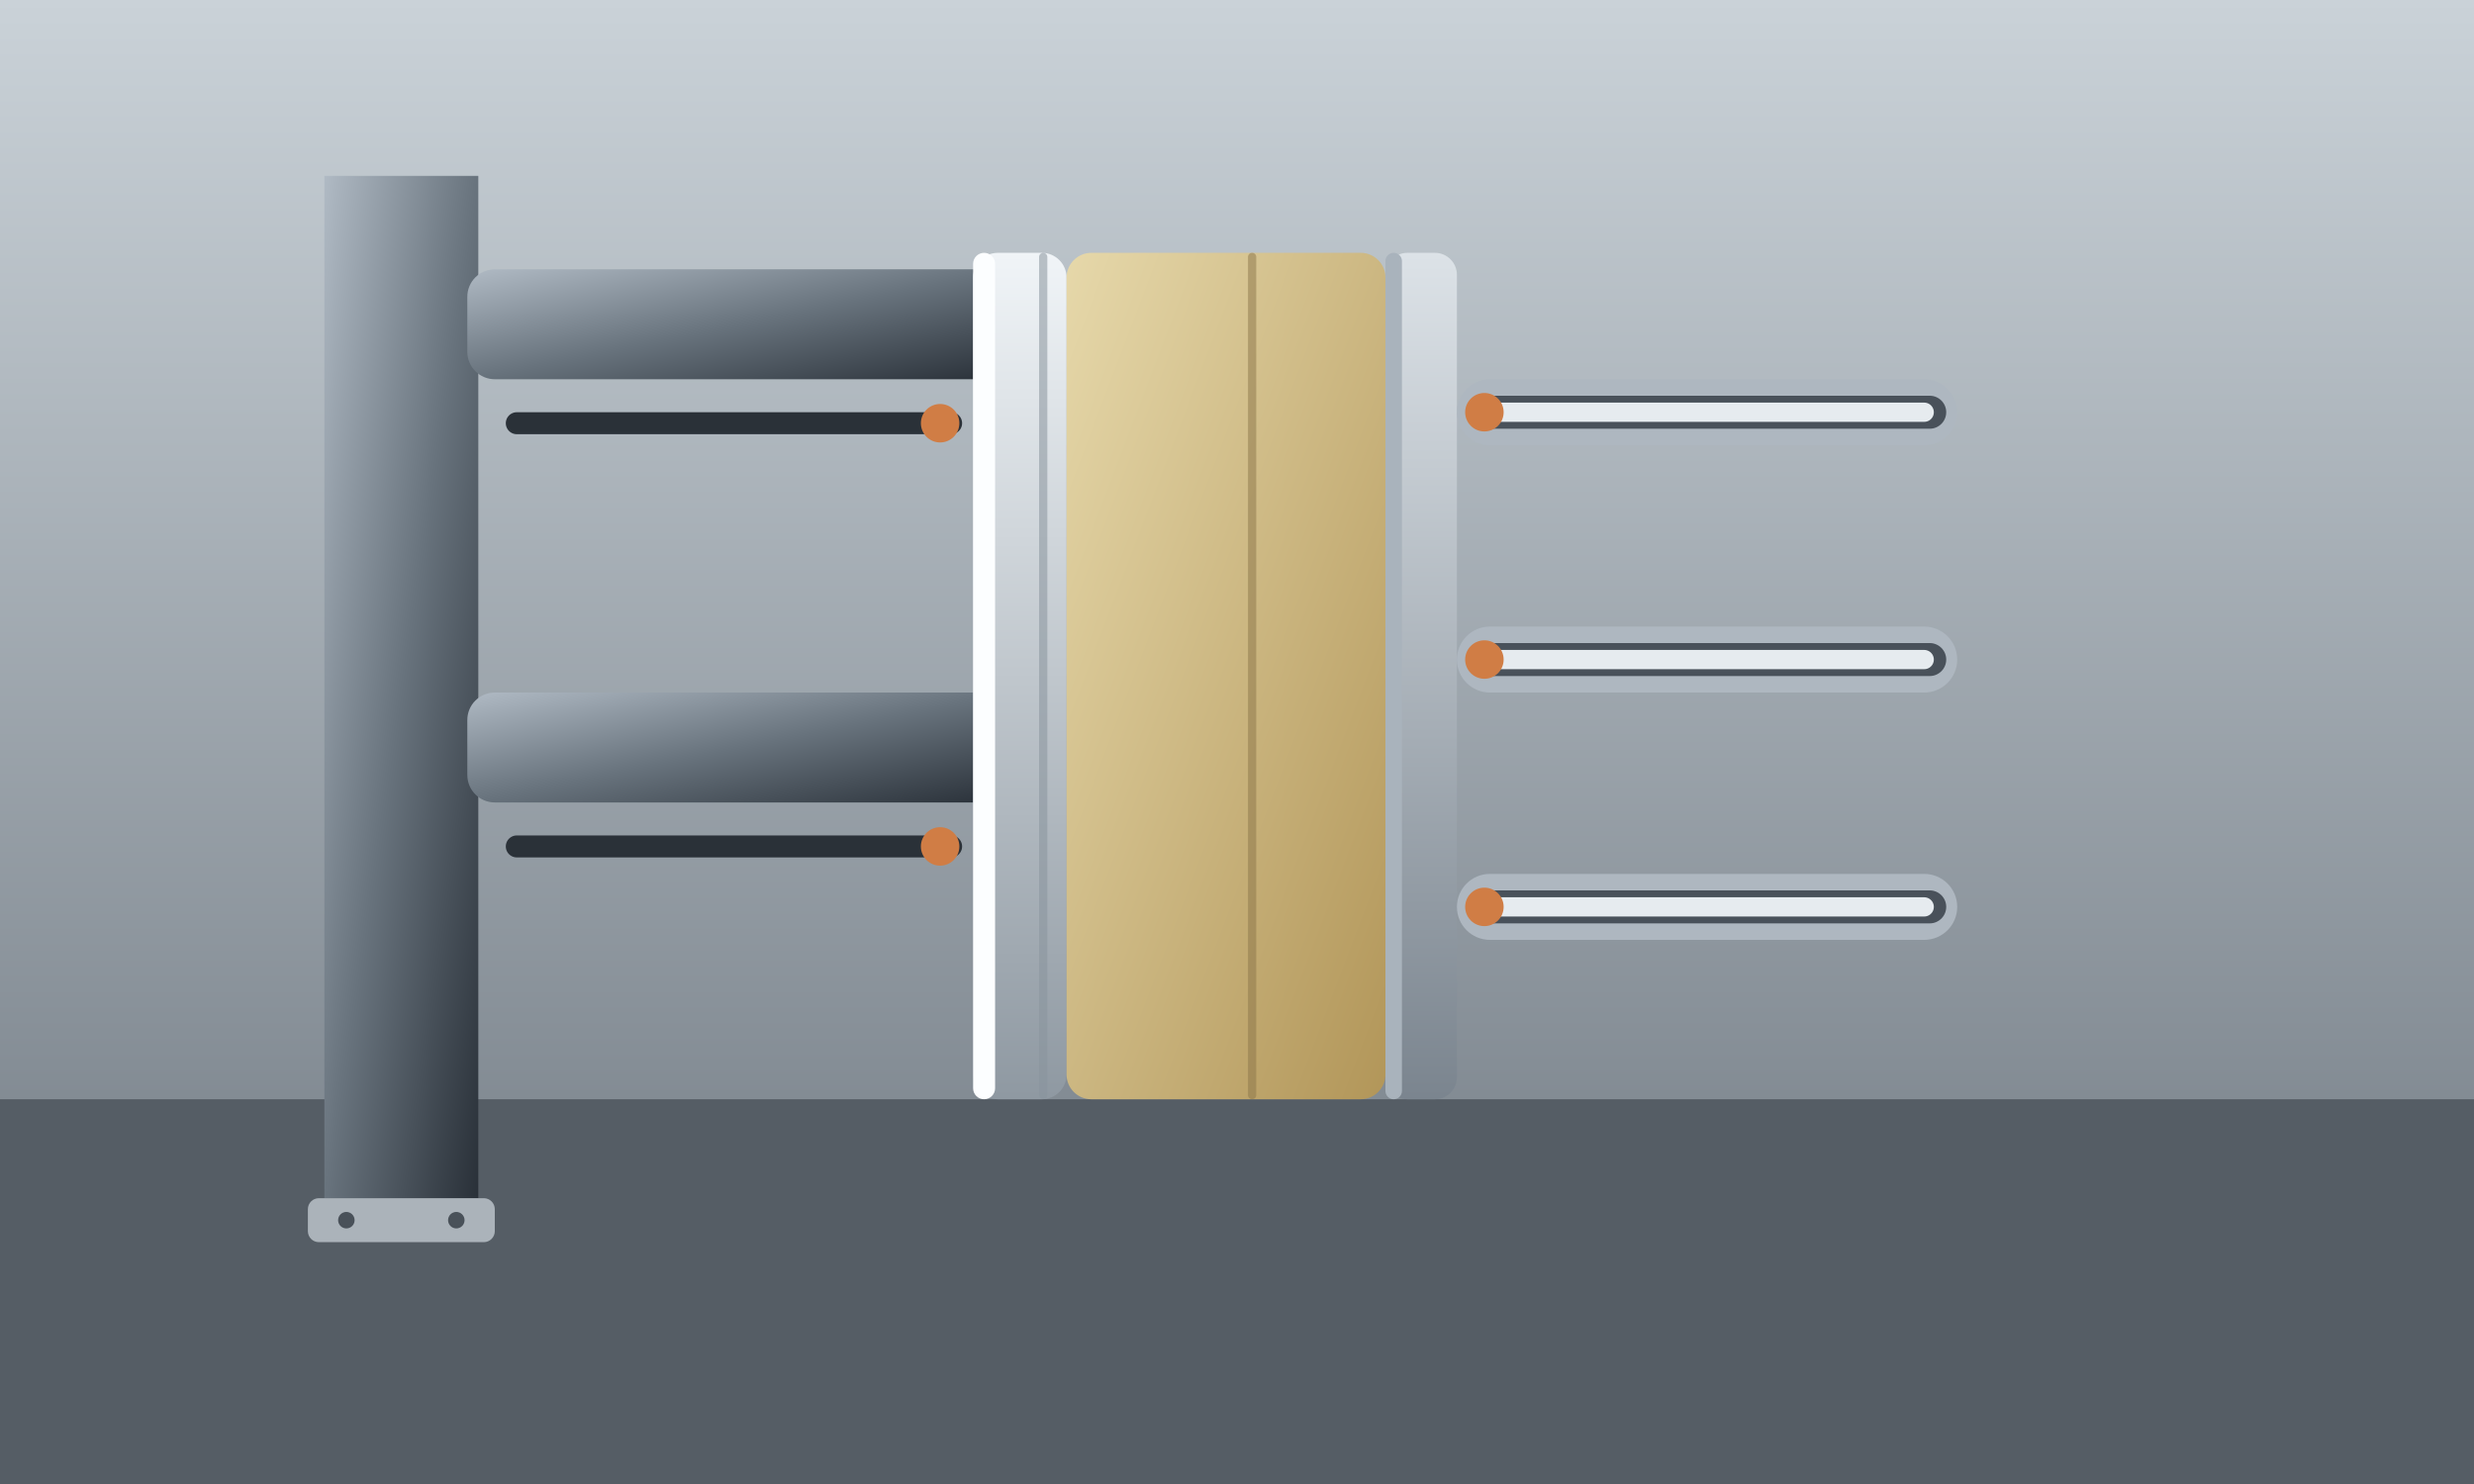
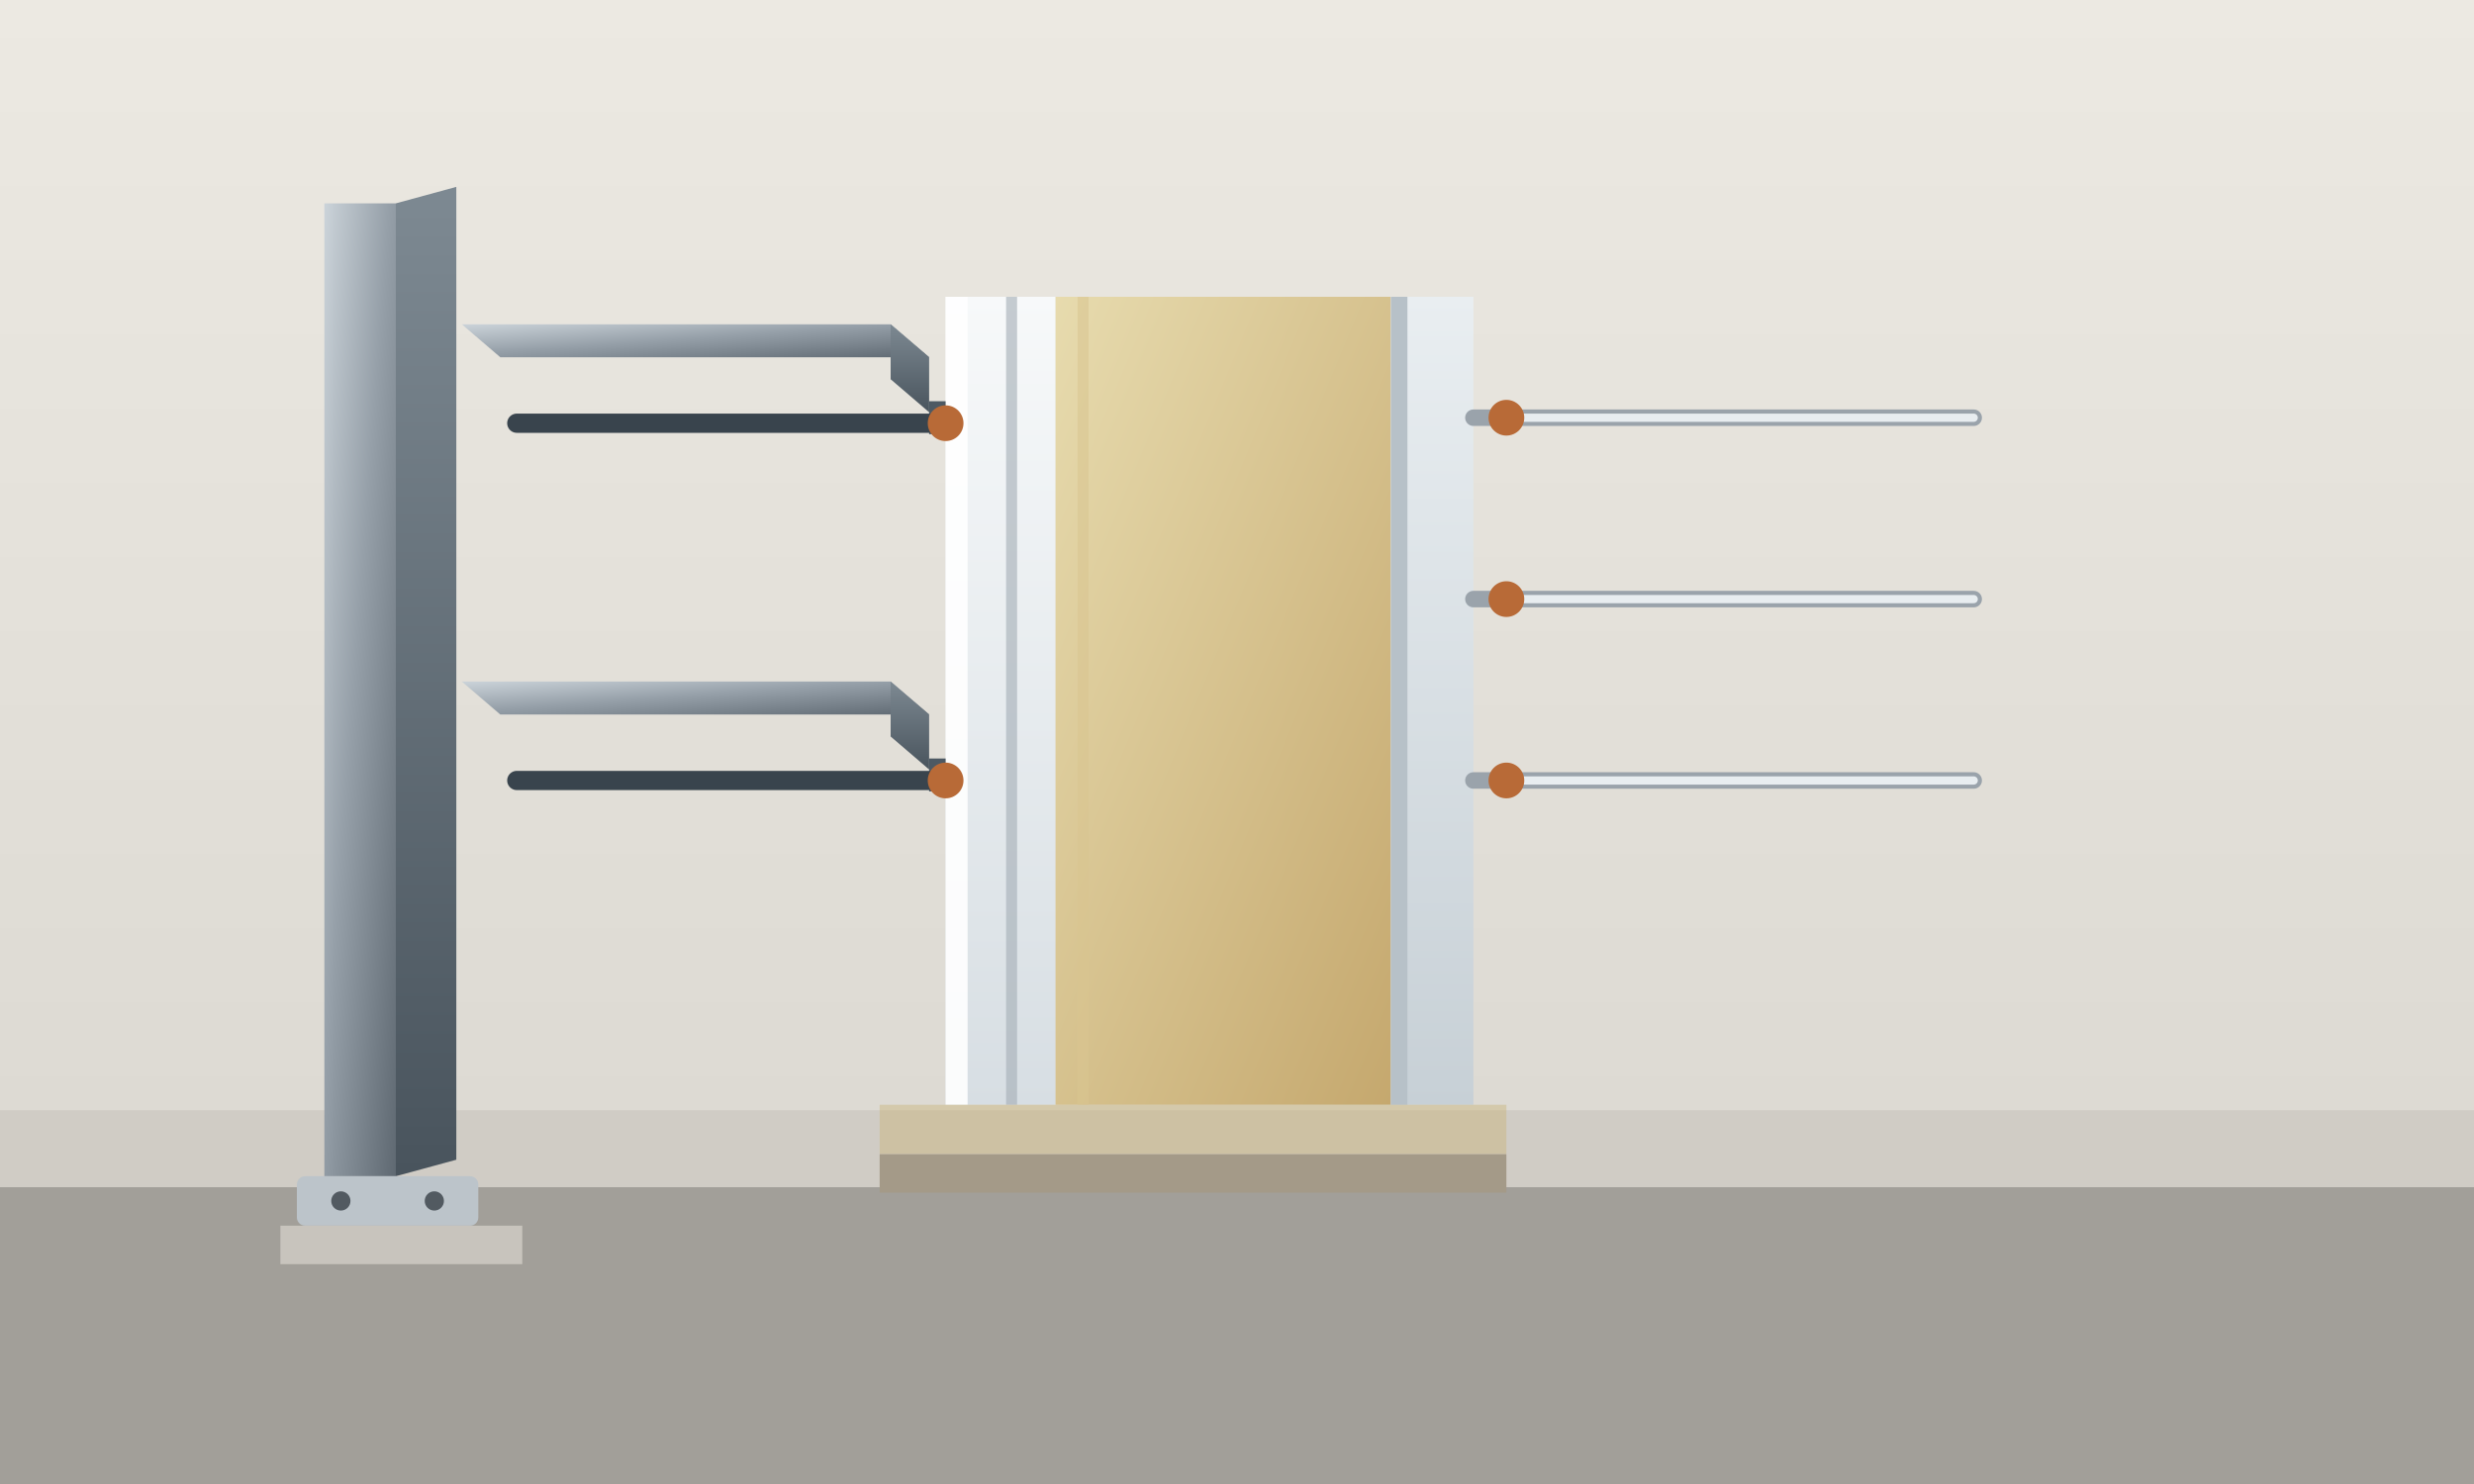
<svg xmlns="http://www.w3.org/2000/svg" width="900" height="540" viewBox="0 0 900 540" fill="none">
  <defs>
    <linearGradient id="bg" x1="450" y1="0" x2="450" y2="540" gradientUnits="userSpaceOnUse">
-       <stop stop-color="#CAD2D8" />
-       <stop offset="1" stop-color="#6A737C" />
+       <stop stop-color="#ECE9E2" />
+       <stop offset="1" stop-color="#D8D5CE" />
    </linearGradient>
-     <linearGradient id="steel" x1="0" y1="0" x2="1" y2="1">
-       <stop stop-color="#B0BAC4" />
-       <stop offset="0.5" stop-color="#68737D" />
-       <stop offset="1" stop-color="#293038" />
+     <linearGradient id="steelFace" x1="0" y1="0" x2="1" y2="1">
+       <stop stop-color="#CBD3D9" />
+       <stop offset="0.45" stop-color="#96A0A9" />
+       <stop offset="1" stop-color="#5F6972" />
+     </linearGradient>
+     <linearGradient id="steelSide" x1="0" y1="0" x2="0" y2="1">
+       <stop stop-color="#7D8992" />
+       <stop offset="1" stop-color="#49545D" />
    </linearGradient>
    <linearGradient id="outerSheet" x1="0" y1="0" x2="0" y2="1">
-       <stop stop-color="#F0F4F7" />
-       <stop offset="1" stop-color="#8F99A2" />
+       <stop stop-color="#F7F9FA" />
+       <stop offset="1" stop-color="#D7DEE3" />
    </linearGradient>
    <linearGradient id="innerSheet" x1="0" y1="0" x2="0" y2="1">
-       <stop stop-color="#DCE2E7" />
-       <stop offset="1" stop-color="#7B858F" />
+       <stop stop-color="#E9EEF1" />
+       <stop offset="1" stop-color="#C7D0D6" />
    </linearGradient>
    <linearGradient id="core" x1="0" y1="0" x2="1" y2="1">
-       <stop stop-color="#E6D8AA" />
-       <stop offset="1" stop-color="#B29659" />
+       <stop stop-color="#E7DBAE" />
+       <stop offset="1" stop-color="#C5A86E" />
    </linearGradient>
  </defs>
  <rect width="900" height="540" fill="url(#bg)" />
-   <rect y="400" width="900" height="140" fill="#555D65" />
-   <rect x="118" y="64" width="56" height="372" fill="url(#steel)" />
-   <rect x="170" y="98" width="196" height="40" rx="10" fill="url(#steel)" />
-   <rect x="170" y="252" width="196" height="40" rx="10" fill="url(#steel)" />
-   <rect x="354" y="92" width="34" height="308" rx="9" fill="url(#outerSheet)" />
-   <rect x="388" y="92" width="116" height="308" rx="9" fill="url(#core)" />
-   <rect x="504" y="92" width="26" height="308" rx="8" fill="url(#innerSheet)" />
-   <rect x="354" y="92" width="8" height="308" rx="4" fill="#FCFEFF" />
-   <rect x="378" y="92" width="3" height="308" rx="1.5" fill="#89949D" fill-opacity="0.55" />
-   <rect x="454" y="92" width="3" height="308" rx="1.5" fill="#8B7449" fill-opacity="0.5" />
-   <rect x="504" y="92" width="6" height="308" rx="3" fill="#A9B3BC" />
-   <rect x="530" y="138" width="182" height="24" rx="12" fill="#AEB7C0" />
-   <rect x="530" y="228" width="182" height="24" rx="12" fill="#AEB7C0" />
-   <rect x="530" y="318" width="182" height="24" rx="12" fill="#AEB7C0" />
-   <rect x="534" y="144" width="174" height="12" rx="6" fill="#49515A" />
-   <rect x="534" y="234" width="174" height="12" rx="6" fill="#49515A" />
-   <rect x="534" y="324" width="174" height="12" rx="6" fill="#49515A" />
-   <path d="M346 154H188" stroke="#2A3138" stroke-width="8" stroke-linecap="round" />
-   <path d="M346 308H188" stroke="#2A3138" stroke-width="8" stroke-linecap="round" />
-   <path d="M540 150H700" stroke="#E6EBEF" stroke-width="7" stroke-linecap="round" />
-   <path d="M540 240H700" stroke="#E6EBEF" stroke-width="7" stroke-linecap="round" />
-   <path d="M540 330H700" stroke="#E6EBEF" stroke-width="7" stroke-linecap="round" />
-   <circle cx="342" cy="154" r="7" fill="#D07D45" />
-   <circle cx="342" cy="308" r="7" fill="#D07D45" />
-   <circle cx="540" cy="150" r="7" fill="#D07D45" />
-   <circle cx="540" cy="240" r="7" fill="#D07D45" />
-   <circle cx="540" cy="330" r="7" fill="#D07D45" />
-   <rect x="112" y="436" width="68" height="16" rx="4" fill="#ABB3BA" />
-   <circle cx="126" cy="444" r="3" fill="#495159" />
-   <circle cx="166" cy="444" r="3" fill="#495159" />
+   <rect y="404" width="900" height="136" fill="#D0CCC5" />
+   <rect y="432" width="900" height="108" fill="#A29F99" />
+   <polygon points="118,74 144,74 144,428 118,428" fill="url(#steelFace)" />
+   <polygon points="144,74 166,68 166,422 144,428" fill="url(#steelSide)" />
+   <rect x="108" y="428" width="66" height="18" rx="3" fill="#BCC4CA" />
+   <circle cx="124" cy="437" r="3.5" fill="#525A61" />
+   <circle cx="158" cy="437" r="3.5" fill="#525A61" />
+   <polygon points="168,118 324,118 338,130 182,130" fill="url(#steelFace)" />
+   <polygon points="324,118 338,130 338,150 324,138" fill="url(#steelSide)" />
+   <polygon points="168,248 324,248 338,260 182,260" fill="url(#steelFace)" />
+   <polygon points="324,248 338,260 338,280 324,268" fill="url(#steelSide)" />
+   <polygon points="344,108 384,108 384,402 344,402" fill="url(#outerSheet)" />
+   <polygon points="384,108 506,108 506,402 384,402" fill="url(#core)" />
+   <polygon points="506,108 536,108 536,402 506,402" fill="url(#innerSheet)" />
+   <rect x="344" y="108" width="8" height="294" fill="#FFFFFF" opacity="0.9" />
+   <rect x="366" y="108" width="4" height="294" fill="#A4AEB6" opacity="0.62" />
+   <rect x="392" y="108" width="4" height="294" fill="#D9C58F" opacity="0.55" />
+   <rect x="506" y="108" width="6" height="294" fill="#B7C1C8" />
+   <polygon points="338,146 344,146 344,158 338,158" fill="#4D5963" />
+   <polygon points="338,276 344,276 344,288 338,288" fill="#4D5963" />
+   <path d="M188 154H344" stroke="#39444D" stroke-width="7" stroke-linecap="round" />
+   <path d="M188 284H344" stroke="#39444D" stroke-width="7" stroke-linecap="round" />
+   <path d="M536 152H718" stroke="#9AA3AB" stroke-width="6" stroke-linecap="round" />
+   <path d="M536 218H718" stroke="#9AA3AB" stroke-width="6" stroke-linecap="round" />
+   <path d="M536 284H718" stroke="#9AA3AB" stroke-width="6" stroke-linecap="round" />
+   <path d="M718 152L548 152" stroke="#E8EDF0" stroke-width="3" stroke-linecap="round" />
+   <path d="M718 218L548 218" stroke="#E8EDF0" stroke-width="3" stroke-linecap="round" />
+   <path d="M718 284L548 284" stroke="#E8EDF0" stroke-width="3" stroke-linecap="round" />
+   <circle cx="344" cy="154" r="6.5" fill="#B86A37" />
+   <circle cx="344" cy="284" r="6.5" fill="#B86A37" />
+   <circle cx="548" cy="152" r="6.5" fill="#B86A37" />
+   <circle cx="548" cy="218" r="6.5" fill="#B86A37" />
+   <circle cx="548" cy="284" r="6.5" fill="#B86A37" />
+   <polygon points="320,402 548,402 548,420 320,420" fill="#C9B37B" opacity="0.45" />
+   <polygon points="320,420 548,420 548,434 320,434" fill="#A49A88" />
+   <polygon points="102,446 190,446 190,460 102,460" fill="#C8C4BD" />
</svg>
